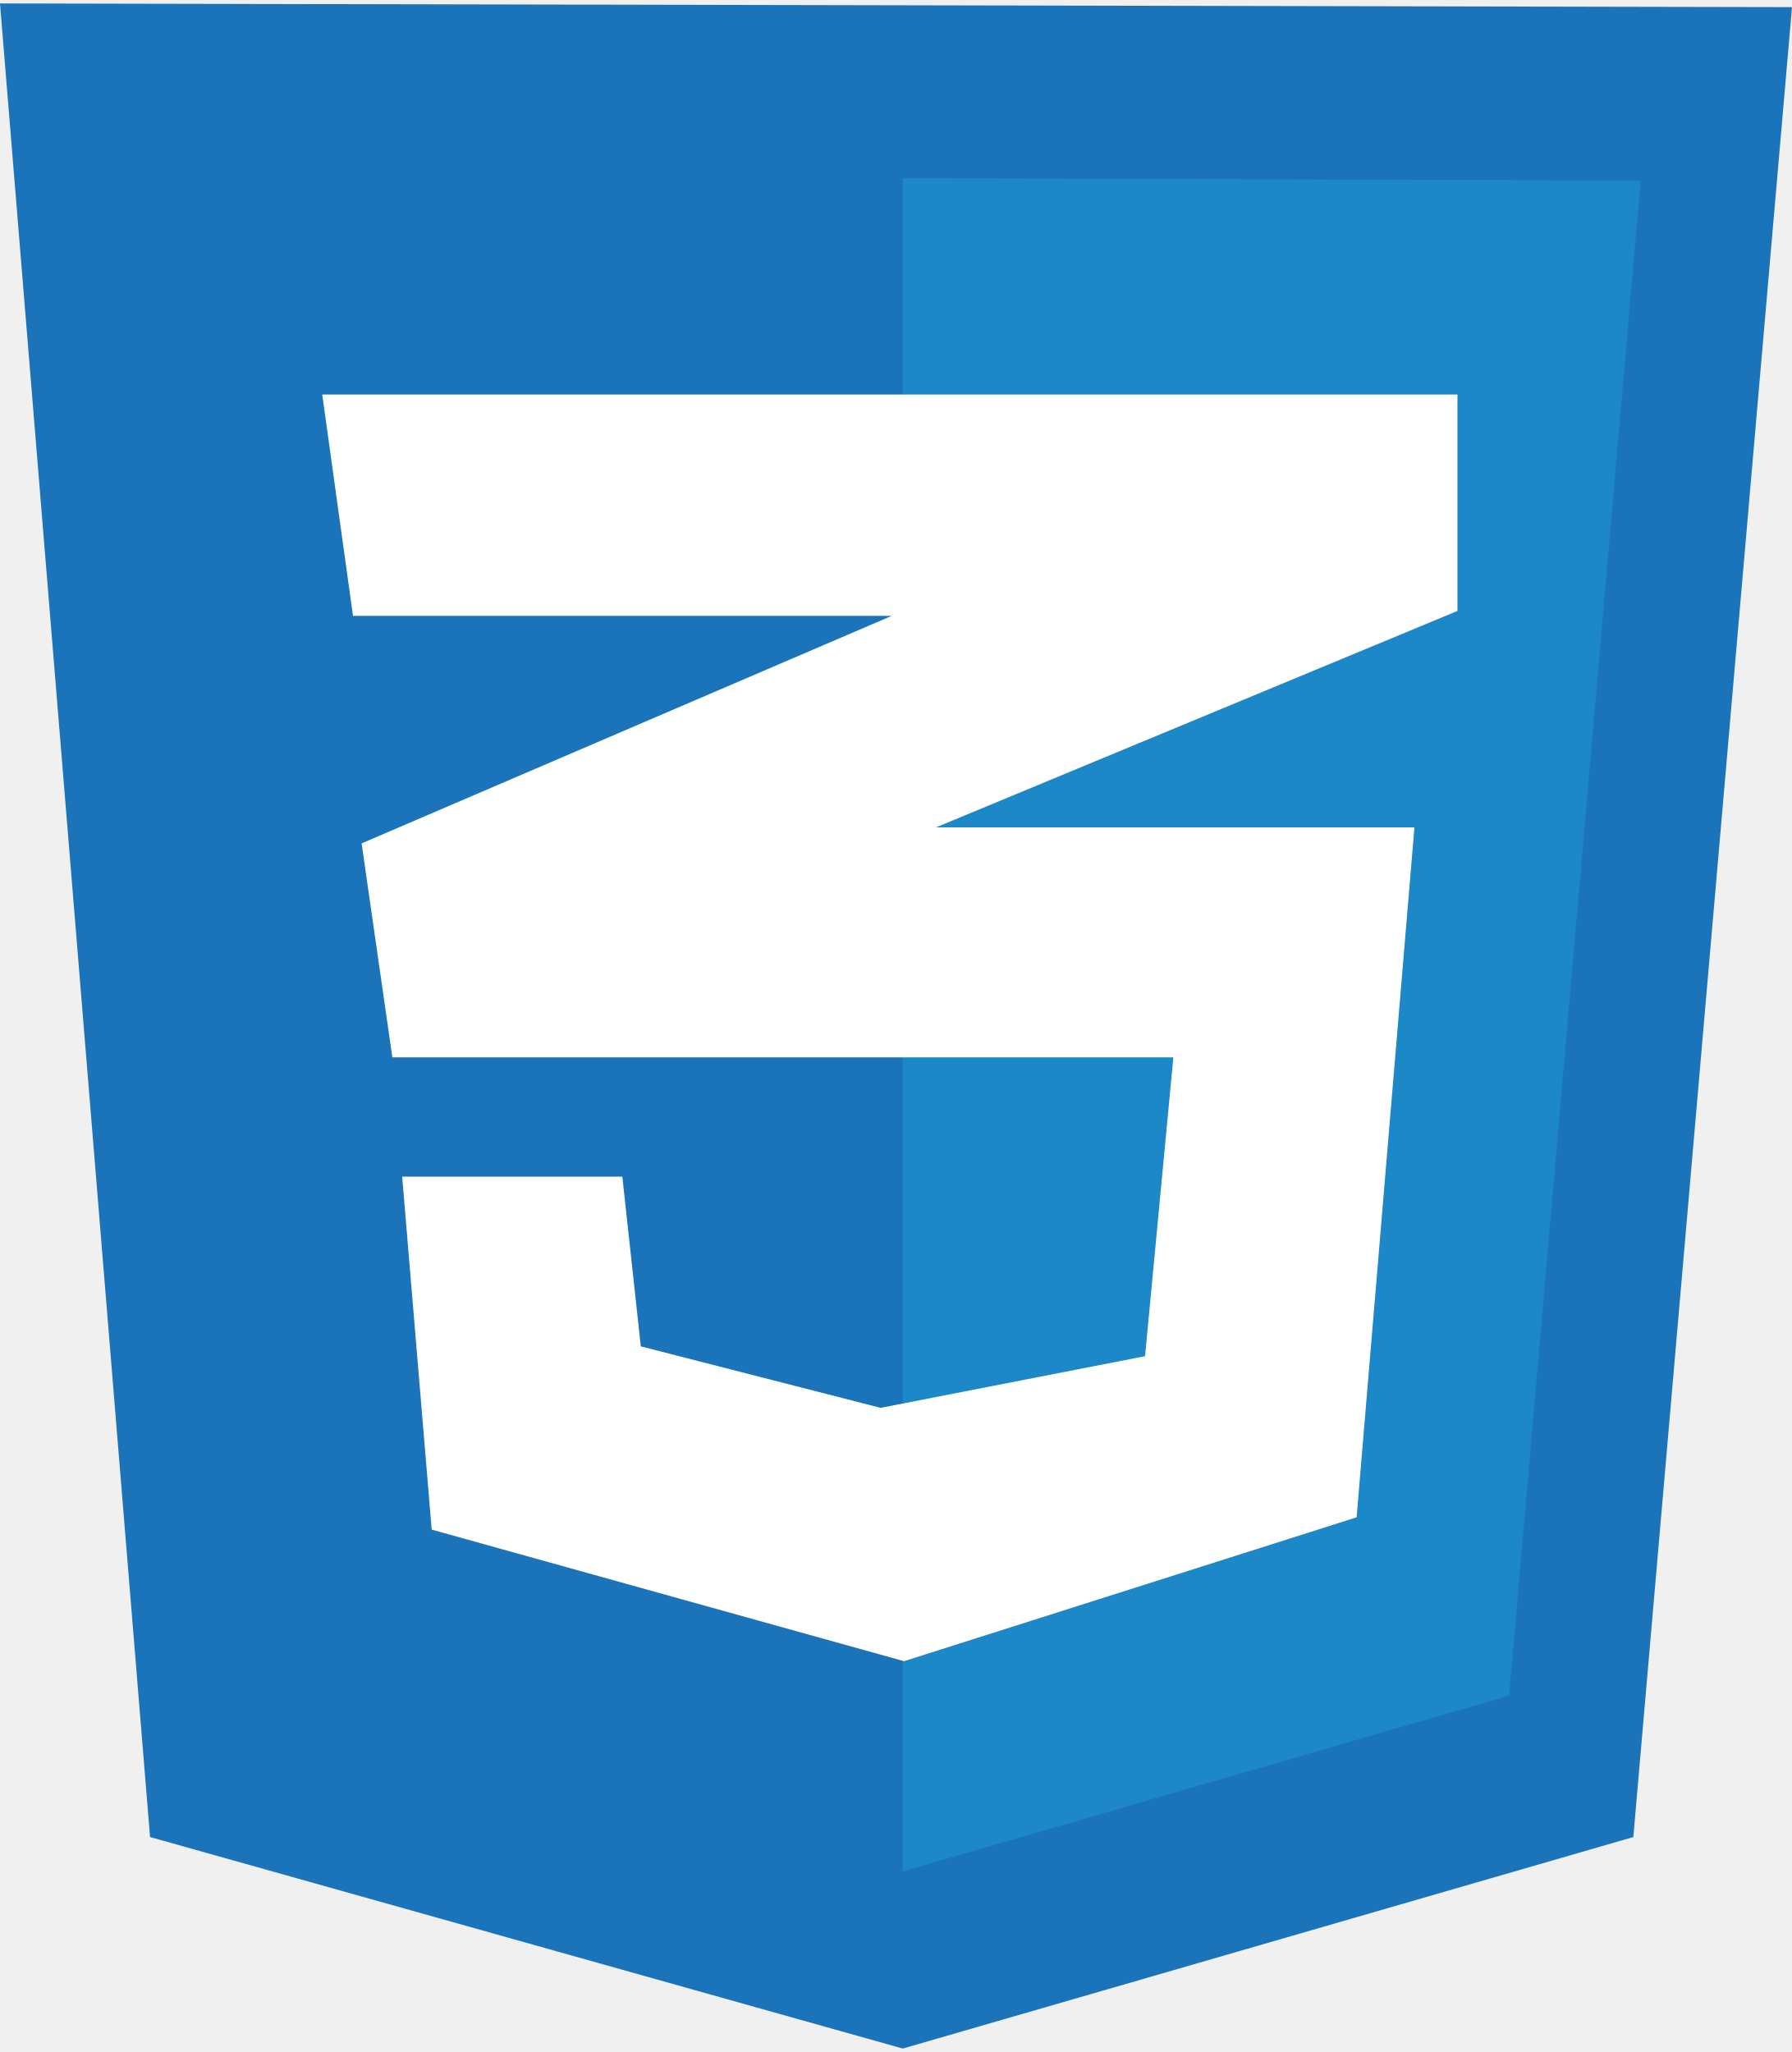
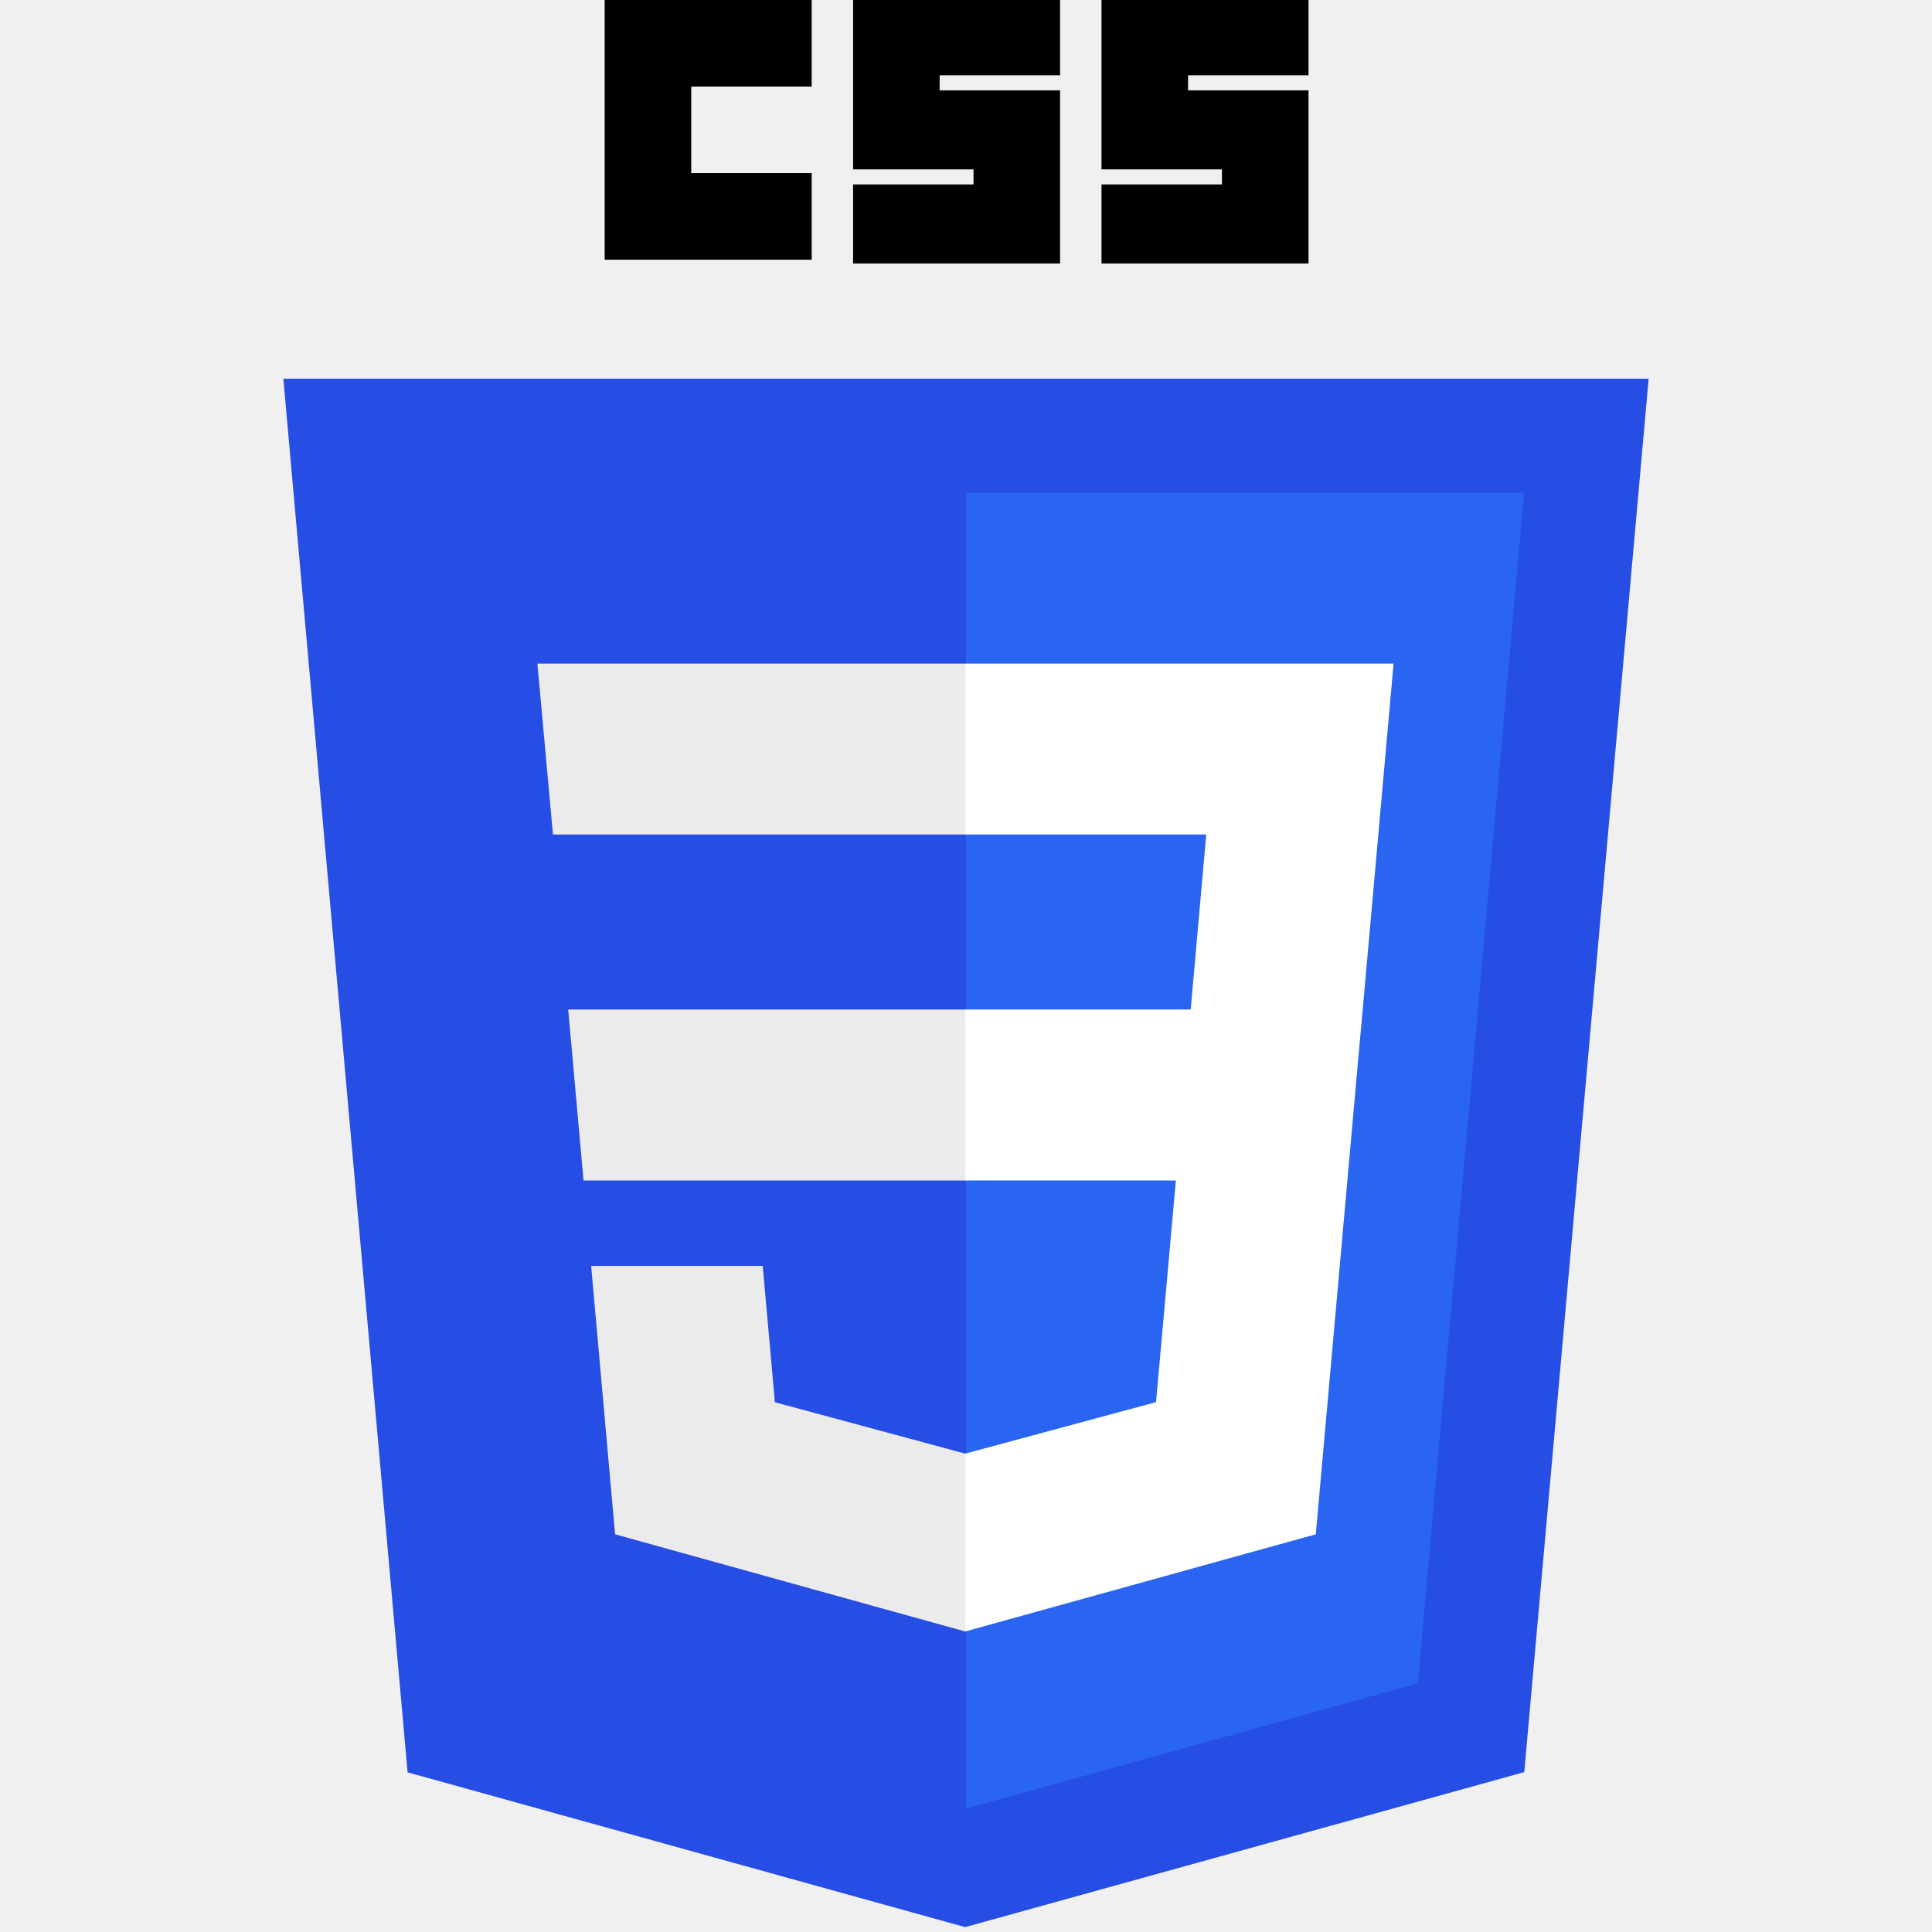
- <svg xmlns="http://www.w3.org/2000/svg" fill="none" height="2500" width="2183" viewBox="0 0 124 141.53">
-   <path d="M10.383 126.892L0 0l124 .255-10.979 126.637-50.553 14.638z" fill="#1b73ba" />
-   <path d="M62.468 129.275V12.085l51.064.17-9.106 104.85z" fill="#1c88c7" />
-   <path d="M100.851 27.064H22.298l2.128 15.318h37.276l-36.68 15.745 2.127 14.808h54.043l-1.958 20.68-18.298 3.575-16.595-4.255-1.277-11.745H27.83l2.042 24.426 32.681 9.106 31.32-9.957 4-47.745H64.765l36.085-14.978z" fill="#fff" />
+ <svg xmlns="http://www.w3.org/2000/svg" width="800px" height="800px" viewBox="-52.5 0 361 361" version="1.1" preserveAspectRatio="xMidYMid">
+   <g>
+     <path d="M127.844,360.088 L23.662,331.166 L0.445,70.766 L255.555,70.766 L232.314,331.125 L127.844,360.088 L127.844,360.088 Z" fill="#264DE4">
+ 
+ </path>
+     <path d="M212.417,314.547 L232.278,92.057 L128,92.057 L128,337.95 L212.417,314.547 L212.417,314.547 Z" fill="#2965F1">
+ 
+ </path>
+     <path d="M53.669,188.636 L56.531,220.573 L128,220.573 L128,188.636 L53.669,188.636 L53.669,188.636 Z" fill="#EBEBEB">
+ 
+ </path>
+     <path d="M47.917,123.995 L50.82,155.932 L128,155.932 L128,123.995 L47.917,123.995 L47.917,123.995 Z" fill="#EBEBEB">
+ 
+ </path>
+     <path d="M128,271.58 L127.86,271.617 L92.292,262.013 L90.018,236.542 L57.958,236.542 L62.432,286.688 L127.853,304.849 L128,304.808 L128,271.58 L128,271.58 Z" fill="#EBEBEB">
+ 
+ </path>
+     <path d="M60.484,0 L99.165,0 L99.165,16.176 L76.659,16.176 L76.659,32.352 L99.165,32.352 L99.165,48.527 L60.484,48.527 L60.484,0 L60.484,0 Z" fill="#000000">
+ 
+ </path>
+     <path d="M106.901,0 L145.582,0 L145.582,14.066 L123.077,14.066 L123.077,16.879 L145.582,16.879 L145.582,49.231 L106.901,49.231 L106.901,34.462 L129.407,34.462 L129.407,31.648 L106.901,31.648 L106.901,0 L106.901,0 Z" fill="#000000">
+ 
+ </path>
+     <path d="M153.319,0 L192,0 L192,14.066 L169.495,14.066 L169.495,16.879 L192,16.879 L192,49.231 L153.319,49.231 L153.319,34.462 L175.824,34.462 L175.824,31.648 L153.319,31.648 L153.319,0 L153.319,0 Z" fill="#000000">
+ 
+ </path>
+     <path d="M202.127,188.636 L207.892,123.995 L127.89,123.995 L127.89,155.932 L172.892,155.932 L169.986,188.636 L127.89,188.636 L127.89,220.573 L167.217,220.573 L163.509,261.993 L127.89,271.607 L127.89,304.833 L193.362,286.688 L193.843,281.292 L201.348,197.212 L202.127,188.636 L202.127,188.636 Z" fill="#FFFFFF">
+ 
+ </path>
+   </g>
</svg>
